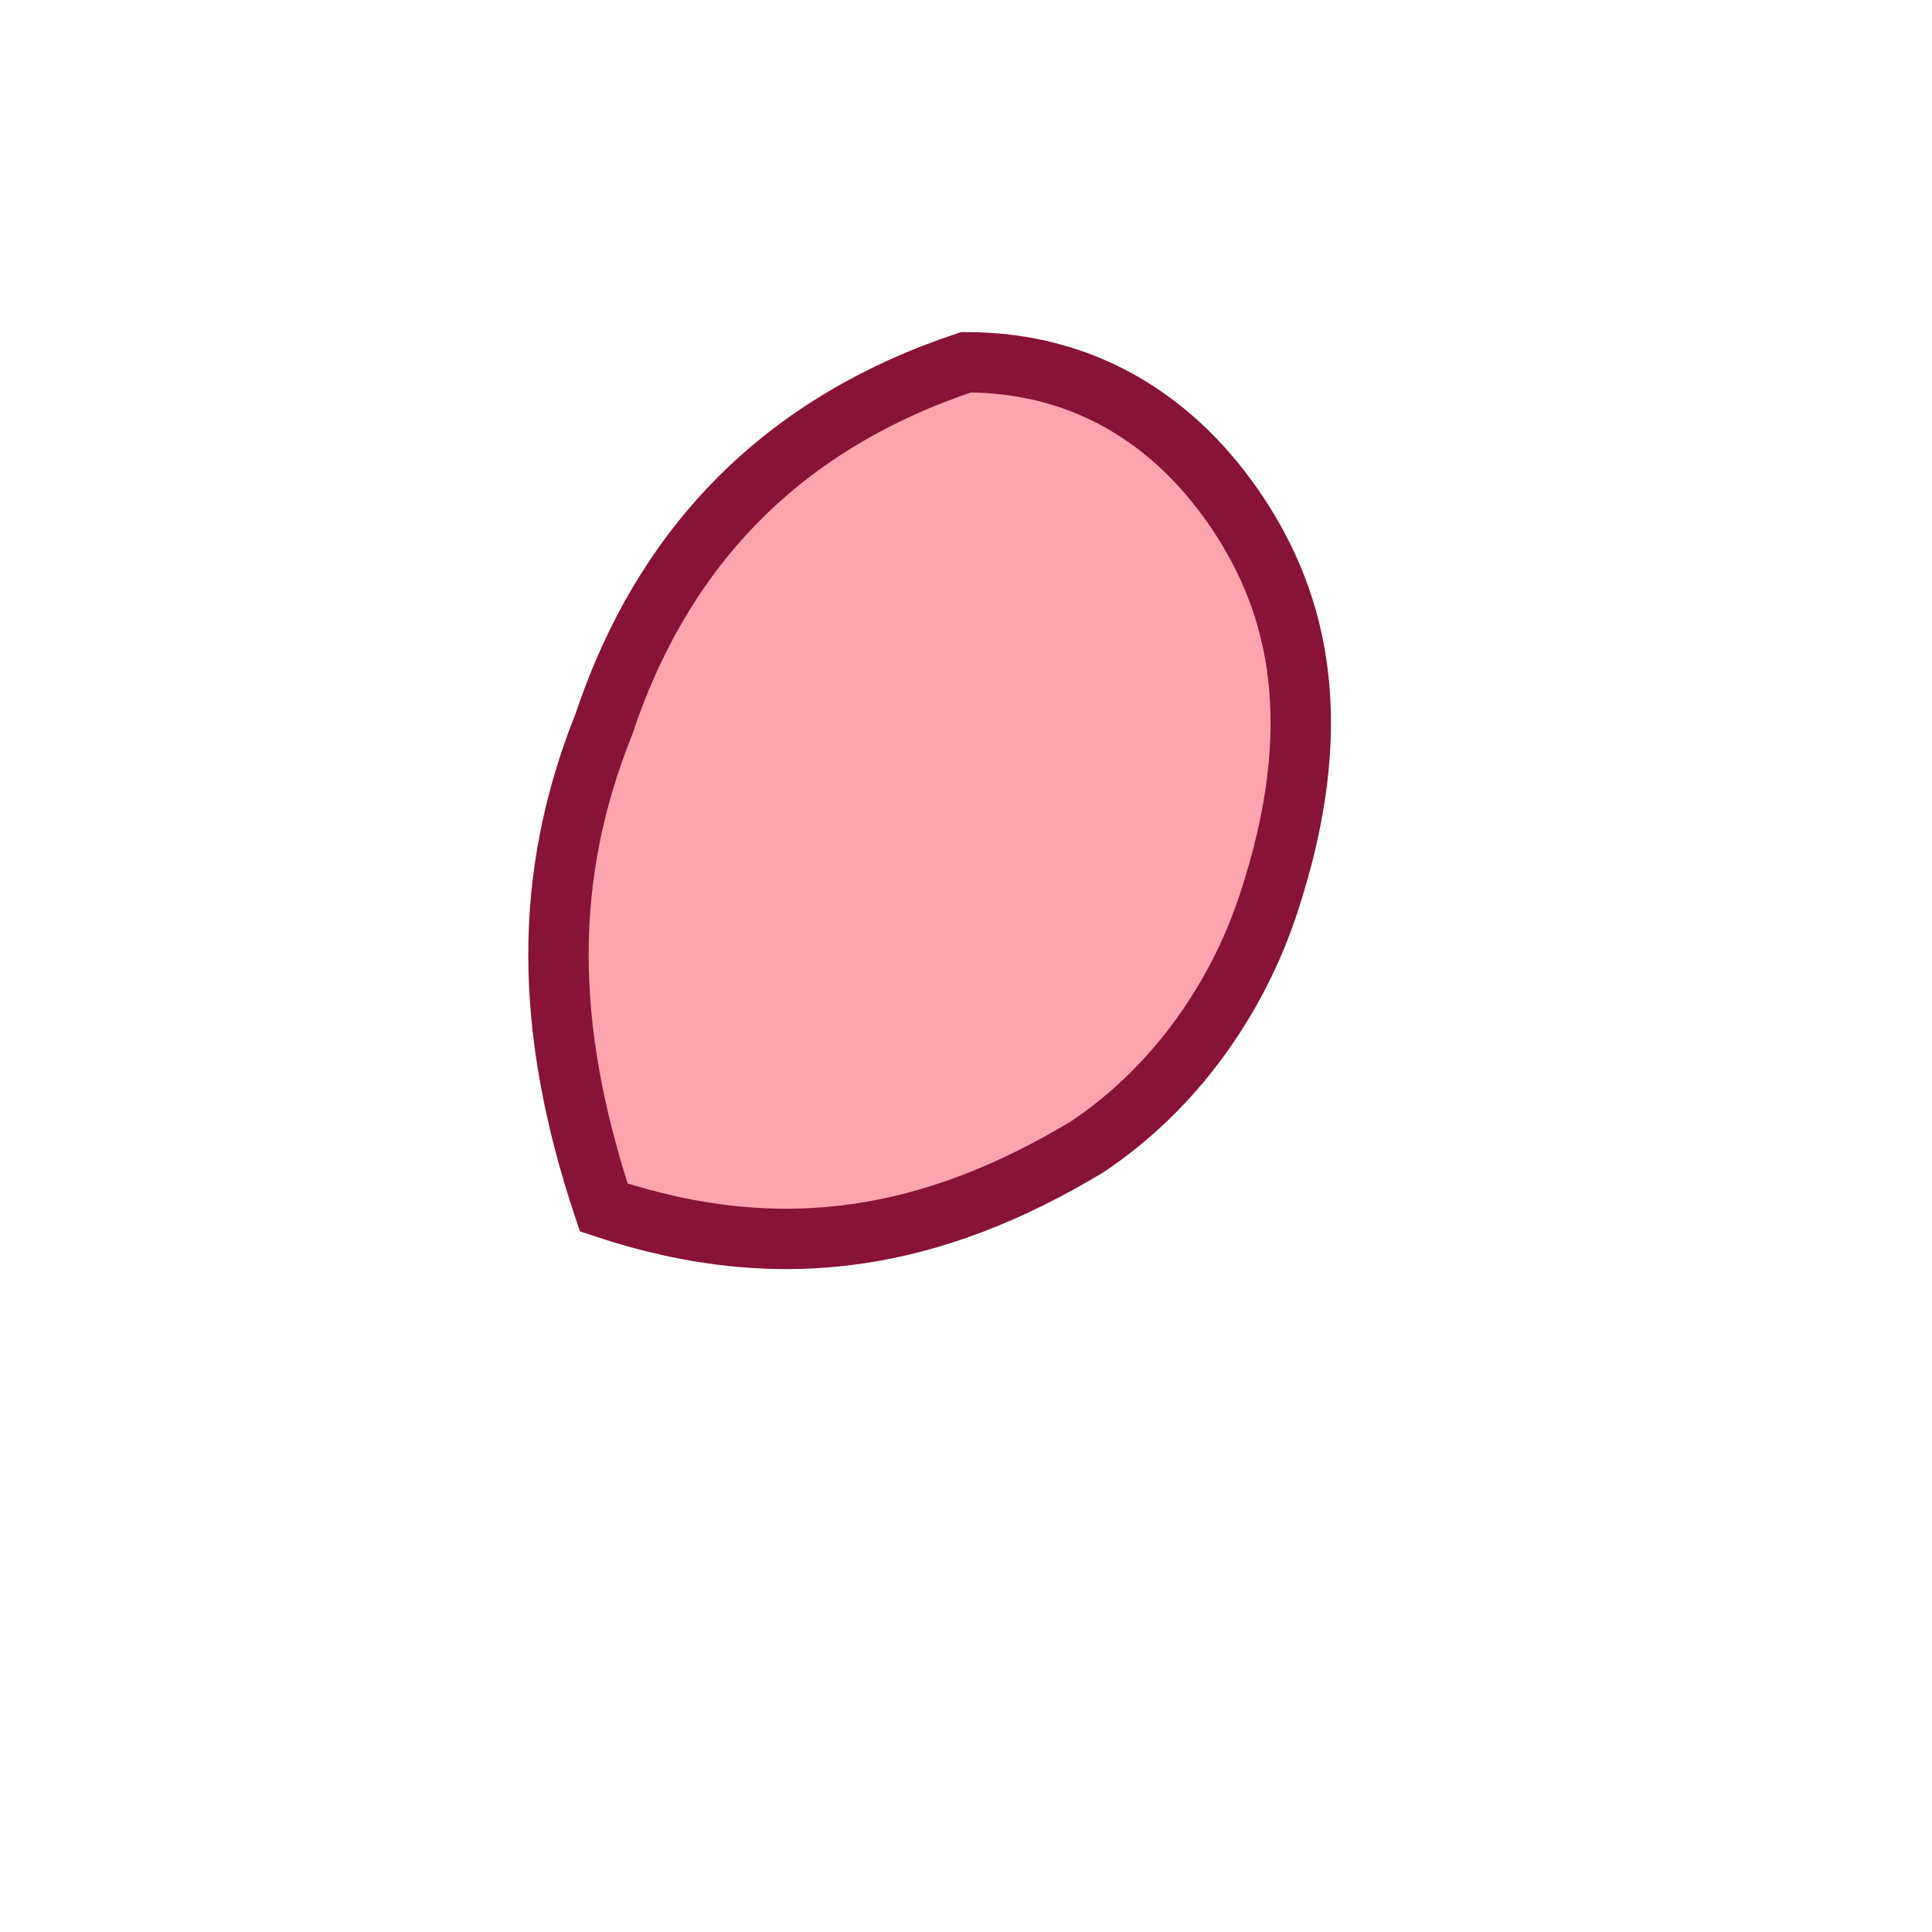
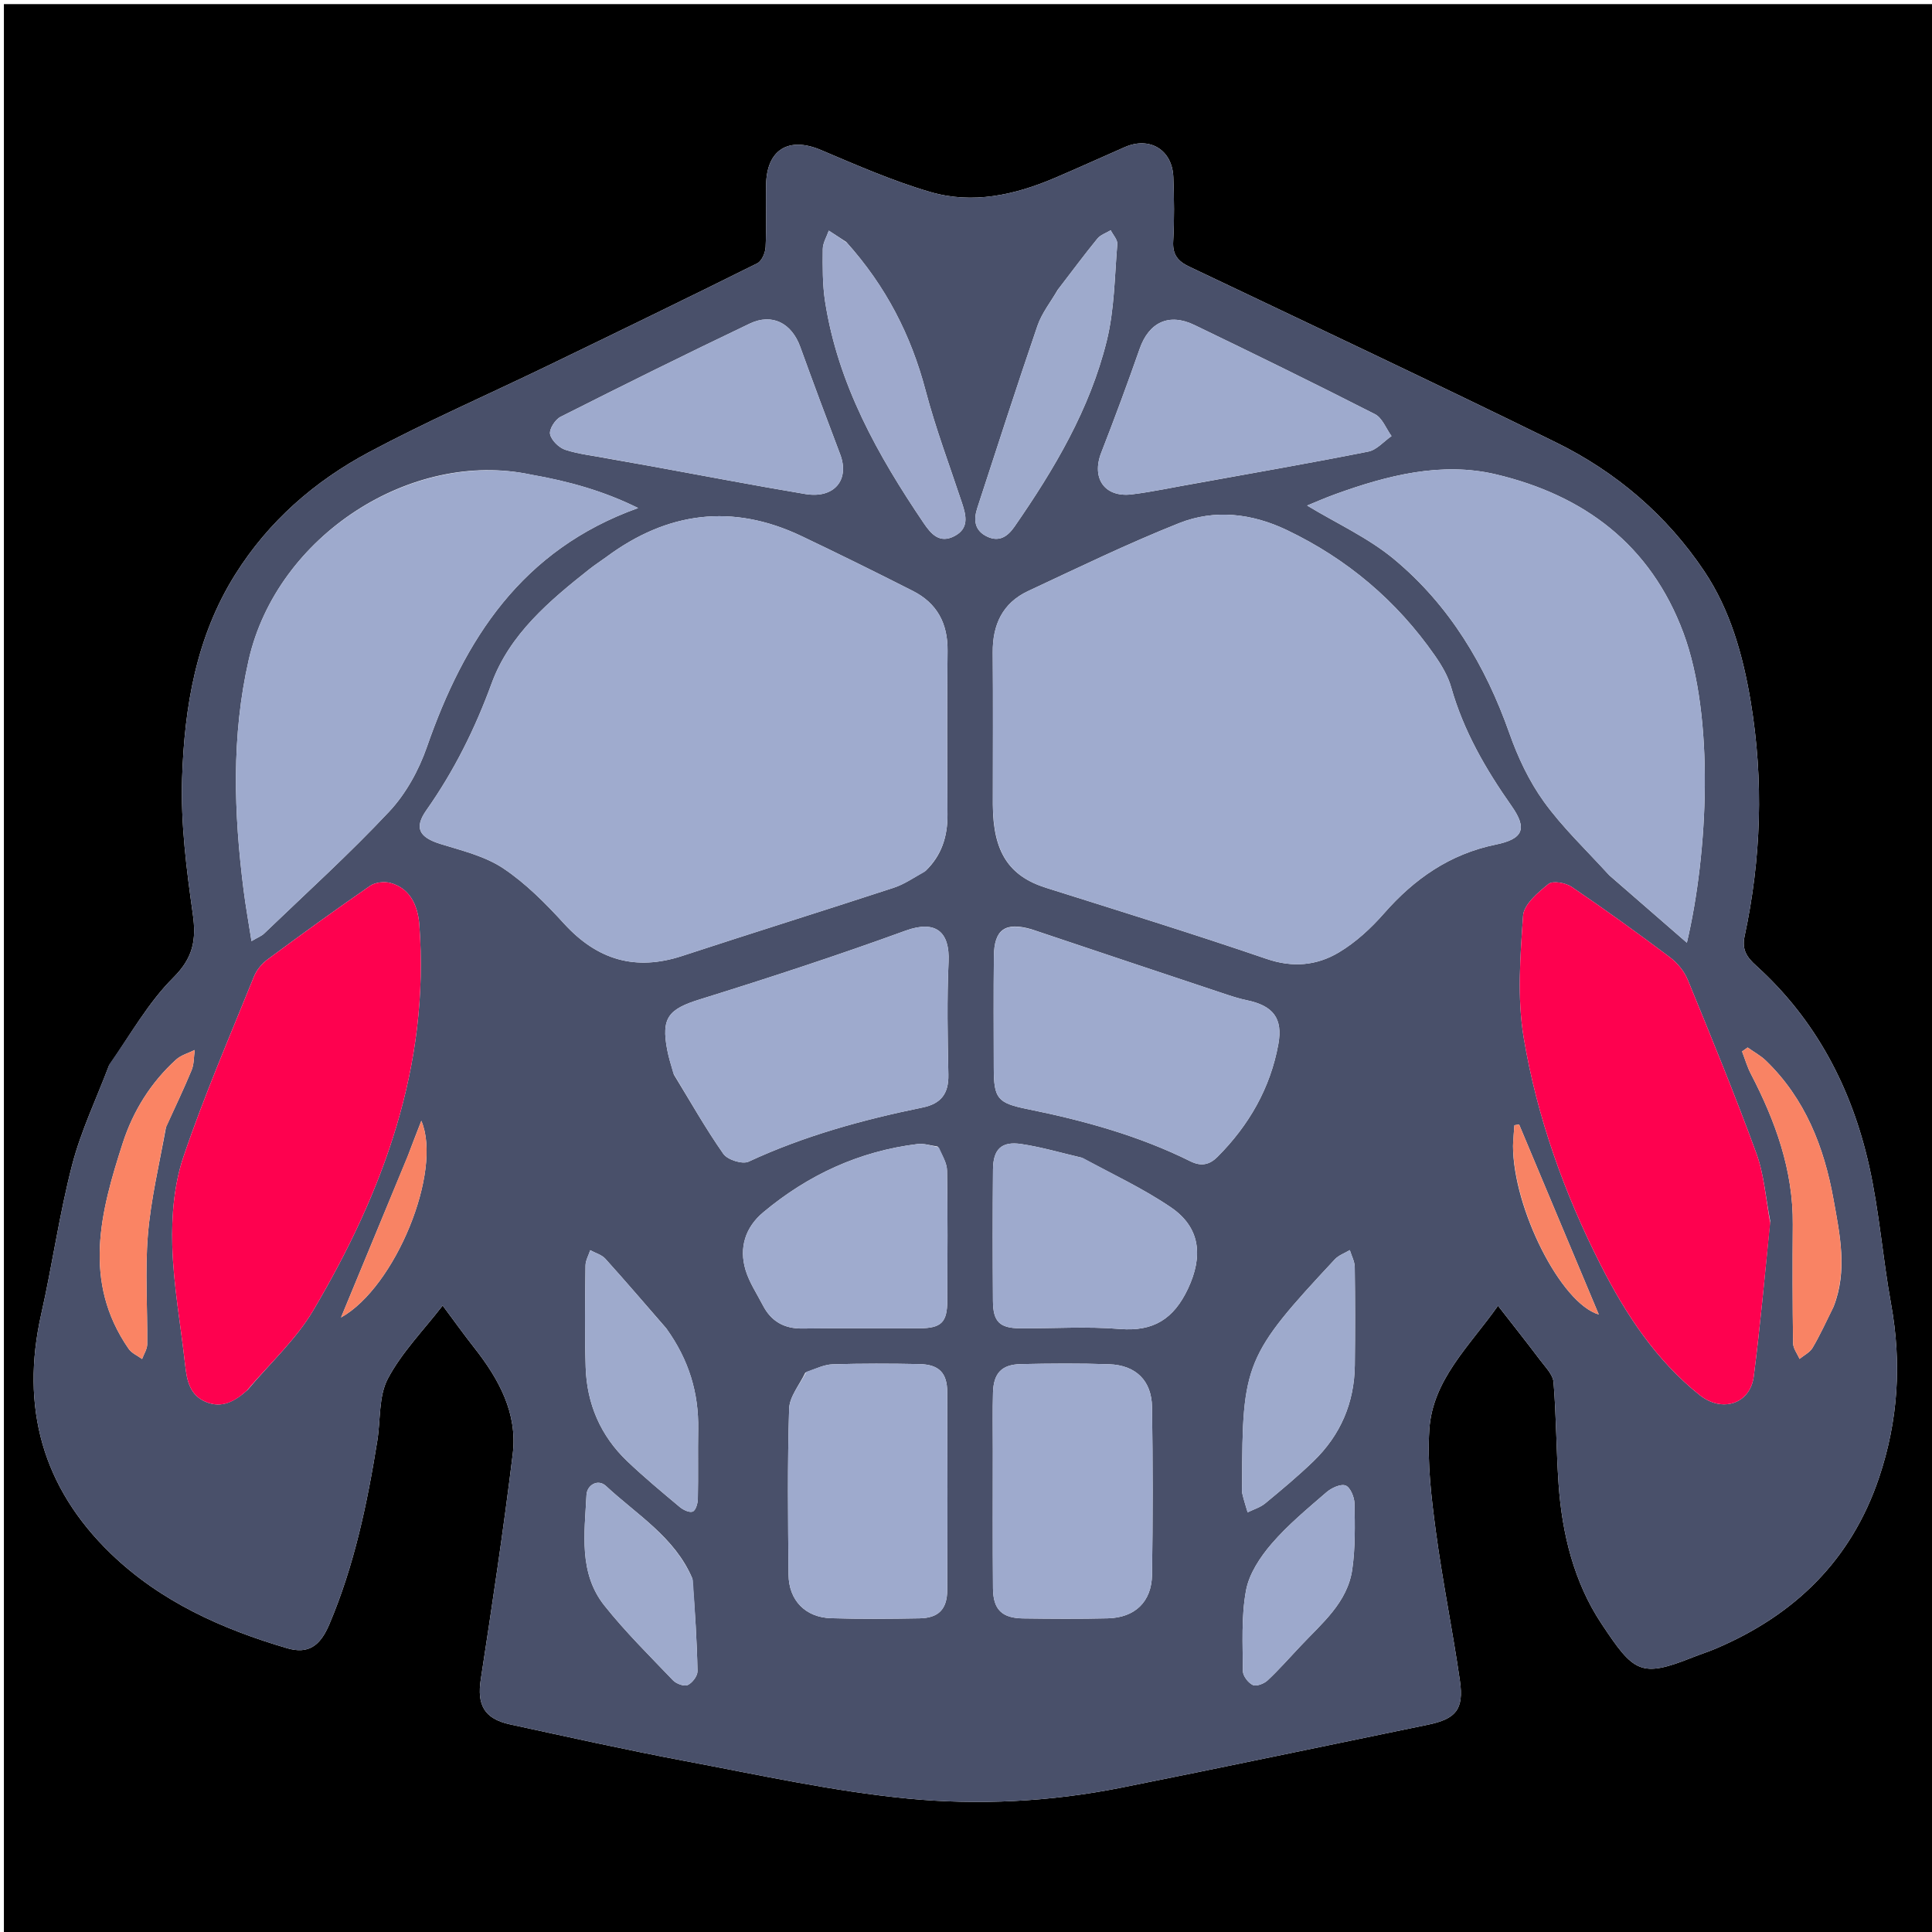
- <svg xmlns="http://www.w3.org/2000/svg" viewBox="0 0 64 64" fill="none">
-   <path fill="#fda4af" d="M20 40c-2-6-2-11 0-16 2-6 6-10 12-12 4 0 7 2 9 5 2 3 3 7 1 13-1 3-3 6-6 8-5 3-10 4-16 2Z" />
-   <path stroke="#881337" stroke-width="2" d="M20 40c-2-6-2-11 0-16 2-6 6-10 12-12 4 0 7 2 9 5 2 3 3 7 1 13-1 3-3 6-6 8-5 3-10 4-16 2Z" />
+ <svg xmlns="http://www.w3.org/2000/svg" version="1.1" id="Layer_1" x="0px" y="0px" width="100%" viewBox="0 0 512 512" enable-background="new 0 0 512 512" xml:space="preserve">
+   <path fill="#000000" opacity="1" stroke="none" d=" M282,513   C188.023,513 94.546,513 1.034,513   C1.034,342.398 1.034,171.796 1.034,1.097   C171.561,1.097 342.121,1.097 512.841,1.097   C512.841,171.667 512.841,342.333 512.841,513   C436.129,513 359.314,513 282,513  M28.883,282.371   C25.568,291.127 21.465,299.679 19.124,308.688   C15.74,321.709 13.887,335.119 10.924,348.26   C5.369,372.903 11.25,394.232 29.382,411.734   C42.504,424.399 58.809,431.724 76.109,436.795   C81.67,438.425 84.822,436.224 87.248,430.519   C93.886,414.908 97.323,398.463 99.991,381.818   C100.878,376.29 100.31,370.036 102.779,365.368   C106.475,358.384 112.267,352.509 117.309,345.979   C120.357,350.064 122.933,353.676 125.675,357.159   C132.193,365.44 137.203,374.502 135.884,385.322   C133.451,405.279 130.457,425.172 127.412,445.048   C126.383,451.764 128.275,455.481 135.163,456.976   C150.618,460.331 166.061,463.775 181.6,466.694   C201.196,470.374 220.772,474.715 240.564,476.637   C259.325,478.458 278.378,477.485 297.033,473.77   C324.159,468.367 351.223,462.649 378.317,457.086   C385.802,455.55 387.992,453.065 386.891,445.408   C384.992,432.207 382.287,419.119 380.525,405.903   C379.333,396.96 378.213,387.817 378.784,378.873   C379.628,365.65 389.407,356.76 396.985,346.039   C400.958,351.146 404.635,355.771 408.186,360.489   C409.557,362.31 411.539,364.271 411.705,366.295   C412.44,375.266 412.419,384.296 413.043,393.279   C413.959,406.472 417.131,419.336 424.41,430.301   C432.992,443.23 434.762,444.721 448.546,439.223   C450.537,438.429 452.592,437.786 454.565,436.951   C475.583,428.057 490.635,413.455 497.996,391.501   C503.035,376.475 503.994,361.232 501.157,345.608   C498.95,333.455 498.028,321.041 495.342,309.009   C490.742,288.406 481.261,270.248 465.358,255.874   C463.06,253.797 461.546,251.788 462.326,248.152   C466.741,227.564 467.426,206.825 463.965,186.007   C461.921,173.718 458.563,161.696 451.63,151.351   C441.707,136.545 428.322,125.079 412.34,117.236   C380.098,101.416 347.607,86.101 315.174,70.673   C312.12,69.22 310.703,67.48 310.908,63.919   C311.233,58.272 311.152,52.587 310.942,46.929   C310.673,39.697 304.679,36.089 298.079,38.99   C291.874,41.716 285.704,44.523 279.471,47.182   C268.88,51.699 257.774,54.15 246.573,50.886   C236.652,47.995 227.084,43.794 217.538,39.749   C209.011,36.136 203.165,39.627 203.022,49.002   C202.938,54.5 203.156,60.007 202.893,65.494   C202.821,66.99 201.877,69.189 200.693,69.778   C182.199,78.975 163.616,87.995 145.02,96.985   C129.268,104.601 113.198,111.613 97.775,119.842   C83.346,127.54 71.161,138.174 62.323,152.265   C51.965,168.781 48.876,187.355 48.261,206.217   C47.87,218.194 49.415,230.325 51.101,242.245   C52.076,249.136 51.188,253.836 45.909,259.101   C39.342,265.65 34.629,274.058 28.883,282.371  z" />
+   <path fill="#49506A" opacity="1" stroke="none" d=" M28.999,282.017   C34.629,274.058 39.342,265.65 45.909,259.101   C51.188,253.836 52.076,249.136 51.101,242.245   C49.415,230.325 47.87,218.194 48.261,206.217   C48.876,187.355 51.965,168.781 62.323,152.265   C71.161,138.174 83.346,127.54 97.775,119.842   C113.198,111.613 129.268,104.601 145.02,96.985   C163.616,87.995 182.199,78.975 200.693,69.778   C201.877,69.189 202.821,66.99 202.893,65.494   C203.156,60.007 202.938,54.5 203.022,49.002   C203.165,39.627 209.011,36.136 217.538,39.749   C227.084,43.794 236.652,47.995 246.573,50.886   C257.774,54.15 268.88,51.699 279.471,47.182   C285.704,44.523 291.874,41.716 298.079,38.99   C304.679,36.089 310.673,39.697 310.942,46.929   C311.152,52.587 311.233,58.272 310.908,63.919   C310.703,67.48 312.12,69.22 315.174,70.673   C347.607,86.101 380.098,101.416 412.34,117.236   C428.322,125.079 441.707,136.545 451.63,151.351   C458.563,161.696 461.921,173.718 463.965,186.007   C467.426,206.825 466.741,227.564 462.326,248.152   C461.546,251.788 463.06,253.797 465.358,255.874   C481.261,270.248 490.742,288.406 495.342,309.009   C498.028,321.041 498.95,333.455 501.157,345.608   C503.994,361.232 503.035,376.475 497.996,391.501   C490.635,413.455 475.583,428.057 454.565,436.951   C452.592,437.786 450.537,438.429 448.546,439.223   C434.762,444.721 432.992,443.23 424.41,430.301   C417.131,419.336 413.959,406.472 413.043,393.279   C412.419,384.296 412.44,375.266 411.705,366.295   C411.539,364.271 409.557,362.31 408.186,360.489   C404.635,355.771 400.958,351.146 396.985,346.039   C389.407,356.76 379.628,365.65 378.784,378.873   C378.213,387.817 379.333,396.96 380.525,405.903   C382.287,419.119 384.992,432.207 386.891,445.408   C387.992,453.065 385.802,455.55 378.317,457.086   C351.223,462.649 324.159,468.367 297.033,473.77   C278.378,477.485 259.325,478.458 240.564,476.637   C220.772,474.715 201.196,470.374 181.6,466.694   C166.061,463.775 150.618,460.331 135.163,456.976   C128.275,455.481 126.383,451.764 127.412,445.048   C130.457,425.172 133.451,405.279 135.884,385.322   C137.203,374.502 132.193,365.44 125.675,357.159   C122.933,353.676 120.357,350.064 117.309,345.979   C112.267,352.509 106.475,358.384 102.779,365.368   C100.31,370.036 100.878,376.29 99.991,381.818   C97.323,398.463 93.886,414.908 87.248,430.519   C84.822,436.224 81.67,438.425 76.109,436.795   C58.809,431.724 42.504,424.399 29.382,411.734   C11.25,394.232 5.369,372.903 10.924,348.26   C13.887,335.119 15.74,321.709 19.124,308.688   C21.465,299.679 25.568,291.127 28.999,282.017  M263.116,213.366   C263.183,225.813 267.394,232.18 277.223,235.282   C296.741,241.444 316.304,247.486 335.664,254.117   C342.625,256.502 348.975,255.881 354.808,252.401   C359.272,249.738 363.314,246.012 366.763,242.075   C374.815,232.881 384.257,226.309 396.374,223.827   C403.691,222.329 404.811,219.607 400.575,213.584   C393.733,203.857 387.85,193.698 384.575,182.128   C383.733,179.153 382.042,176.3 380.252,173.731   C370.141,159.212 357.049,148.139 341.079,140.495   C331.778,136.043 321.923,134.88 312.438,138.654   C298.873,144.05 285.7,150.45 272.461,156.637   C265.695,159.799 263.024,165.56 263.087,172.915   C263.2,186.076 263.117,199.238 263.116,213.366  M245.285,230.798   C249.515,226.736 251.128,221.715 251.093,215.926   C251.005,201.441 250.95,186.954 251.113,172.47   C251.194,165.219 248.335,159.859 241.927,156.61   C232.142,151.647 222.306,146.78 212.399,142.066   C194.092,133.355 176.879,135.614 160.734,147.573   C159.263,148.662 157.709,149.645 156.274,150.778   C145.611,159.196 135.044,168.091 130.28,181.124   C125.885,193.149 120.331,204.299 113.002,214.705   C109.689,219.409 111.075,221.905 116.743,223.663   C122.421,225.425 128.511,226.883 133.339,230.099   C139.324,234.086 144.576,239.397 149.467,244.755   C158.32,254.454 168.455,257.378 180.771,253.34   C199.417,247.225 218.153,241.385 236.802,235.278   C239.586,234.366 242.102,232.637 245.285,230.798  M426.511,231.989   C433.212,237.815 439.914,243.641 447.038,249.835   C452.65,226.057 454.41,190.012 446.124,167.736   C437.418,144.332 419.773,131.251 396.483,125.718   C382.037,122.286 367.682,125.968 353.874,130.964   C351.035,131.991 348.268,133.22 346.404,133.976   C354.202,138.701 362.623,142.516 369.474,148.219   C384.125,160.415 393.662,176.326 400.006,194.319   C402.244,200.668 405.227,207.017 409.142,212.447   C414.078,219.293 420.316,225.198 426.511,231.989  M140.613,125.762   C109.034,119.049 73.432,141.936 65.923,174.81   C61.281,195.137 61.975,215.435 64.553,235.841   C65.103,240.2 65.888,244.529 66.649,249.41   C68.325,248.42 69.299,248.065 69.983,247.408   C81.122,236.705 92.605,226.32 103.155,215.061   C107.566,210.353 110.989,204.123 113.125,197.98   C123.071,169.377 138.269,145.684 169.11,134.633   C160.051,130.156 150.921,127.569 140.613,125.762  M469.116,323.569   C467.939,317.564 467.513,311.284 465.438,305.607   C459.786,290.141 453.522,274.894 447.27,259.654   C446.331,257.365 444.486,255.141 442.492,253.644   C433.974,247.247 425.326,241.012 416.513,235.031   C414.924,233.953 411.523,233.338 410.369,234.265   C407.574,236.512 403.841,239.67 403.631,242.68   C402.882,253.433 402.035,264.515 403.803,275.039   C407.342,296.109 414.538,316.234 424.257,335.336   C430.872,348.338 438.816,360.42 450.376,369.67   C456.393,374.485 463.827,372.054 464.767,364.73   C466.483,351.362 467.695,337.93 469.116,323.569  M65.678,368.283   C71.534,361.293 78.486,354.949 83.056,347.2   C101.595,315.767 113.933,282.422 111.121,245.011   C110.701,239.42 108.269,235.278 103.468,233.99   C101.824,233.548 99.428,233.825 98.061,234.768   C88.892,241.098 79.865,247.637 70.906,254.263   C69.401,255.376 68.005,257.058 67.309,258.781   C60.894,274.657 54.077,290.408 48.601,306.609   C46.122,313.944 45.447,322.237 45.658,330.049   C45.946,340.649 47.907,351.2 49.073,361.781   C49.527,365.907 50.32,369.822 54.686,371.571   C58.78,373.211 62.127,371.506 65.678,368.283  M273.293,246.25   C266.379,244.279 263.468,246.303 263.39,253.422   C263.283,263.249 263.342,273.079 263.36,282.908   C263.375,291.108 264.263,292.302 272.337,293.935   C287.238,296.949 301.816,300.968 315.484,307.76   C318.405,309.212 320.606,308.624 322.661,306.563   C330.988,298.213 336.666,288.343 338.776,276.704   C340.024,269.821 337.343,266.517 330.46,265.081   C328.676,264.709 326.917,264.173 325.185,263.597   C308.125,257.923 291.074,252.224 273.293,246.25  M178.588,284.774   C182.899,291.821 186.968,299.036 191.699,305.787   C192.797,307.354 196.744,308.613 198.376,307.854   C213.126,300.999 228.637,296.746 244.472,293.504   C249.384,292.499 251.43,289.83 251.327,284.798   C251.123,274.818 250.932,264.816 251.381,254.851   C251.733,247.048 248.085,243.685 239.945,246.65   C221.987,253.193 203.799,259.142 185.544,264.819   C177.193,267.416 175.173,269.645 176.825,278.253   C177.2,280.206 177.794,282.117 178.588,284.774  M263.111,384.501   C263.115,396.651 263.049,408.801 263.153,420.949   C263.202,426.544 265.53,428.82 271.114,428.895   C278.602,428.996 286.095,429.049 293.58,428.871   C300.756,428.699 305.195,424.502 305.301,417.315   C305.519,402.507 305.517,387.691 305.298,372.882   C305.194,365.874 301.003,361.785 293.939,361.541   C286.126,361.271 278.295,361.333 270.477,361.506   C265.449,361.618 263.305,363.929 263.156,369.024   C263.016,373.846 263.117,378.676 263.111,384.501  M213.415,363.766   C211.918,366.954 209.23,370.104 209.128,373.335   C208.664,387.981 208.833,402.651 208.974,417.31   C209.04,424.109 213.443,428.628 220.225,428.839   C228.048,429.083 235.886,429.01 243.713,428.872   C248.717,428.784 251.002,426.456 251.026,421.389   C251.109,403.896 251.106,386.403 251.029,368.911   C251.007,363.823 248.83,361.607 243.678,361.5   C236.018,361.339 228.348,361.33 220.692,361.553   C218.455,361.618 216.247,362.691 213.415,363.766  M286.648,306.787   C281.316,305.552 276.035,303.986 270.64,303.178   C265.42,302.396 263.204,304.548 263.156,309.878   C263.05,321.52 263.066,333.165 263.145,344.807   C263.182,350.269 264.925,351.972 270.328,352.012   C279.143,352.077 288.006,351.469 296.762,352.191   C305.718,352.929 311.067,349.489 314.819,341.535   C318.882,332.92 318.131,325.287 310.304,319.96   C303.079,315.041 295.063,311.284 286.648,306.787  M248.47,303.831   C246.696,303.595 244.873,302.971 243.154,303.182   C227.716,305.079 214.138,311.36 202.27,321.278   C197.542,325.229 195.794,330.622 197.579,336.563   C198.565,339.846 200.571,342.829 202.169,345.92   C204.366,350.169 207.802,352.133 212.671,352.068   C222.974,351.929 233.281,352.063 243.585,352.013   C249.464,351.985 251.016,350.473 251.046,344.658   C251.106,333.19 251.154,321.72 250.978,310.254   C250.947,308.266 249.794,306.296 248.47,303.831  M317.502,127.997   C332.549,125.268 347.622,122.663 362.618,119.674   C364.851,119.229 366.725,116.979 368.765,115.563   C367.326,113.584 366.323,110.752 364.38,109.761   C348.535,101.676 332.552,93.857 316.529,86.126   C309.755,82.857 304.469,85.448 302.029,92.422   C298.796,101.661 295.396,110.847 291.84,119.967   C289.199,126.74 292.723,131.897 299.949,131.014   C305.551,130.329 311.084,129.091 317.502,127.997  M161.879,121.653   C165.48,122.29 169.084,122.915 172.682,123.568   C186.257,126.033 199.807,128.65 213.414,130.923   C221.076,132.202 225.23,127.174 222.649,120.386   C219.052,110.926 215.52,101.439 212.074,91.923   C209.805,85.657 204.654,82.914 198.671,85.769   C181.868,93.788 165.185,102.064 148.565,110.457   C147.133,111.18 145.504,113.729 145.778,115.054   C146.118,116.692 148.12,118.646 149.818,119.204   C153.418,120.386 157.286,120.752 161.879,121.653  M176.539,351.993   C171.187,345.844 165.893,339.643 160.43,333.594   C159.451,332.511 157.772,332.061 156.415,331.319   C155.979,332.675 155.181,334.027 155.166,335.388   C155.068,344.371 154.928,353.363 155.21,362.34   C155.515,372.047 159.163,380.514 166.235,387.249   C170.688,391.49 175.433,395.431 180.153,399.38   C181.067,400.144 182.718,400.931 183.583,400.586   C184.369,400.273 184.911,398.444 184.936,397.269   C185.069,391.116 184.919,384.956 185.027,378.802   C185.196,369.162 182.595,360.412 176.539,351.993  M329.183,393.304   C329.184,394.137 329.038,395.004 329.218,395.797   C329.6,397.48 330.152,399.124 330.634,400.785   C332.194,400.012 333.967,399.497 335.275,398.418   C339.642,394.815 344.003,391.175 348.074,387.247   C355.236,380.334 358.926,371.772 359.039,361.789   C359.137,353.125 359.138,344.458 359.02,335.795   C358.999,334.288 358.17,332.792 357.714,331.291   C356.377,332.096 354.766,332.646 353.743,333.743   C330.029,359.182 329.181,361.248 329.183,393.304  M224.262,64.125   C222.721,63.122 221.18,62.119 219.639,61.115   C219.079,62.748 218.061,64.378 218.047,66.015   C218.008,70.655 217.952,75.364 218.661,79.928   C222.066,101.834 232.604,120.625 244.805,138.652   C246.805,141.607 249.051,144.113 252.963,142.059   C256.83,140.029 256.073,136.716 254.963,133.366   C251.672,123.426 247.958,113.593 245.293,103.485   C241.44,88.866 234.828,75.905 224.262,64.125  M280.293,76.831   C278.476,79.989 276.098,82.954 274.937,86.337   C269.439,102.366 264.264,118.507 258.995,134.615   C257.958,137.784 258.239,140.62 261.631,142.217   C264.825,143.721 267.064,142.142 268.827,139.599   C279.396,124.357 288.842,108.439 293.306,90.296   C295.34,82.029 295.379,73.258 296.095,64.697   C296.193,63.528 294.963,62.247 294.348,61.018   C293.152,61.747 291.649,62.225 290.814,63.248   C287.346,67.497 284.08,71.91 280.293,76.831  M344.683,436.192   C350.354,430.151 357.122,424.681 358.367,415.867   C359.175,410.148 359.065,404.269 358.958,398.469   C358.927,396.774 357.859,394.168 356.605,393.681   C355.307,393.177 352.847,394.324 351.521,395.472   C346.493,399.821 341.305,404.108 336.99,409.118   C333.953,412.644 331.02,417.08 330.205,421.507   C328.928,428.446 329.341,435.721 329.381,442.852   C329.388,444.145 330.785,445.964 332.012,446.544   C332.941,446.984 334.962,446.209 335.902,445.335   C338.82,442.623 341.455,439.606 344.683,436.192  M183.478,418.319   C178.846,407.37 168.785,401.425 160.594,393.805   C158.458,391.819 155.557,393.544 155.426,396.193   C154.927,406.259 153.286,416.824 160.174,425.486   C165.742,432.488 172.161,438.823 178.358,445.306   C179.227,446.215 181.313,446.986 182.249,446.553   C183.464,445.99 184.869,444.143 184.845,442.874   C184.697,434.936 184.173,427.004 183.478,418.319  M485.92,346.274   C489.666,336.759 487.585,327.192 485.876,317.732   C483.379,303.907 478.375,291.162 468.024,281.126   C466.597,279.742 464.777,278.764 463.139,277.598   C462.647,277.948 462.155,278.298 461.663,278.647   C462.429,280.628 463.018,282.701 463.99,284.574   C470.505,297.117 475.23,310.122 475.106,324.522   C475.016,335.004 475.033,345.488 475.185,355.968   C475.205,357.362 476.301,358.741 476.899,360.127   C478.073,359.16 479.619,358.414 480.348,357.184   C482.293,353.901 483.887,350.409 485.92,346.274  M44.011,298.631   C46.286,293.639 48.673,288.692 50.771,283.626   C51.444,282 51.351,280.057 51.609,278.26   C49.943,279.092 47.986,279.606 46.66,280.812   C39.986,286.877 35.287,294.406 32.542,302.885   C26.616,321.186 21.77,339.627 34.087,357.444   C34.893,358.611 36.45,359.259 37.657,360.148   C38.13,358.848 39,357.551 39.013,356.246   C39.109,346.588 38.407,336.877 39.191,327.283   C39.956,317.918 42.183,308.672 44.011,298.631  M108.028,306.474   C102.278,320.372 96.528,334.27 90.371,349.151   C104.767,341.146 117.35,310.374 111.657,297.026   C110.322,300.456 109.294,303.094 108.028,306.474  M400.963,303.719   C400.993,320.152 413.595,345.407 423.693,348.351   C416.563,331.347 409.571,314.671 402.579,297.995   C402.164,298.062 401.749,298.128 401.334,298.195   C401.21,299.733 401.087,301.272 400.963,303.719  z" />
+   <path fill="#9FABCE" opacity="1" stroke="none" d=" M263.116,212.883   C263.117,199.238 263.2,186.076 263.087,172.915   C263.024,165.56 265.695,159.799 272.461,156.637   C285.7,150.45 298.873,144.05 312.438,138.654   C321.923,134.88 331.778,136.043 341.079,140.495   C357.049,148.139 370.141,159.212 380.252,173.731   C382.042,176.3 383.733,179.153 384.575,182.128   C387.85,193.698 393.733,203.857 400.575,213.584   C404.811,219.607 403.691,222.329 396.374,223.827   C384.257,226.309 374.815,232.881 366.763,242.075   C363.314,246.012 359.272,249.738 354.808,252.401   C348.975,255.881 342.625,256.502 335.664,254.117   C316.304,247.486 296.741,241.444 277.223,235.282   C267.394,232.18 263.183,225.813 263.116,212.883  z" />
+   <path fill="#9FABCE" opacity="1" stroke="none" d=" M245.013,231.042   C242.102,232.637 239.586,234.366 236.802,235.278   C218.153,241.385 199.417,247.225 180.771,253.34   C168.455,257.378 158.32,254.454 149.467,244.755   C144.576,239.397 139.324,234.086 133.339,230.099   C128.511,226.883 122.421,225.425 116.743,223.663   C111.075,221.905 109.689,219.409 113.002,214.705   C120.331,204.299 125.885,193.149 130.28,181.124   C135.044,168.091 145.611,159.196 156.274,150.778   C157.709,149.645 159.263,148.662 160.734,147.573   C176.879,135.614 194.092,133.355 212.399,142.066   C222.306,146.78 232.142,151.647 241.927,156.61   C248.335,159.859 251.194,165.219 251.113,172.47   C250.95,186.954 251.005,201.441 251.093,215.926   C251.128,221.715 249.515,226.736 245.013,231.042  z" />
+   <path fill="#9EAACD" opacity="1" stroke="none" d=" M426.252,231.749   C420.316,225.198 414.078,219.293 409.142,212.447   C405.227,207.017 402.244,200.668 400.006,194.319   C393.662,176.326 384.125,160.415 369.474,148.219   C362.623,142.516 354.202,138.701 346.404,133.976   C348.268,133.22 351.035,131.991 353.874,130.964   C367.682,125.968 382.037,122.286 396.483,125.718   C419.773,131.251 437.418,144.332 446.124,167.736   C454.41,190.012 452.65,226.057 447.038,249.835   C439.914,243.641 433.212,237.815 426.252,231.749  z" />
+   <path fill="#9EAACD" opacity="1" stroke="none" d=" M141.048,125.83   C150.921,127.569 160.051,130.156 169.11,134.633   C138.269,145.684 123.071,169.377 113.125,197.98   C110.989,204.123 107.566,210.353 103.155,215.061   C92.605,226.32 81.122,236.705 69.983,247.408   C69.299,248.065 68.325,248.42 66.649,249.41   C65.888,244.529 65.103,240.2 64.553,235.841   C61.975,215.435 61.281,195.137 65.923,174.81   C73.432,141.936 109.034,119.049 141.048,125.83  z" />
+   <path fill="#FE014F" opacity="1" stroke="none" d=" M469.117,324.047   C467.695,337.93 466.483,351.362 464.767,364.73   C463.827,372.054 456.393,374.485 450.376,369.67   C438.816,360.42 430.872,348.338 424.257,335.336   C414.538,316.234 407.342,296.109 403.803,275.039   C402.035,264.515 402.882,253.433 403.631,242.68   C403.841,239.67 407.574,236.512 410.369,234.265   C411.523,233.338 414.924,233.953 416.513,235.031   C425.326,241.012 433.974,247.247 442.492,253.644   C444.486,255.141 446.331,257.365 447.27,259.654   C453.522,274.894 459.786,290.141 465.438,305.607   C467.513,311.284 467.939,317.564 469.117,324.047  z" />
+   <path fill="#FE014F" opacity="1" stroke="none" d=" M65.398,368.521   C62.127,371.506 58.78,373.211 54.686,371.571   C50.32,369.822 49.527,365.907 49.073,361.781   C47.907,351.2 45.946,340.649 45.658,330.049   C45.447,322.237 46.122,313.944 48.601,306.609   C54.077,290.408 60.894,274.657 67.309,258.781   C68.005,257.058 69.401,255.376 70.906,254.263   C79.865,247.637 88.892,241.098 98.061,234.768   C99.428,233.825 101.824,233.548 103.468,233.99   C108.269,235.278 110.701,239.42 111.121,245.011   C113.933,282.422 101.595,315.767 83.056,347.2   C78.486,354.949 71.534,361.293 65.398,368.521  z" />
+   <path fill="#9EAACD" opacity="1" stroke="none" d=" M273.656,246.392   C291.074,252.224 308.125,257.923 325.185,263.597   C326.917,264.173 328.676,264.709 330.46,265.081   C337.343,266.517 340.024,269.821 338.776,276.704   C336.666,288.343 330.988,298.213 322.661,306.563   C320.606,308.624 318.405,309.212 315.484,307.76   C301.816,300.968 287.238,296.949 272.337,293.935   C264.263,292.302 263.375,291.108 263.36,282.908   C263.342,273.079 263.283,263.249 263.39,253.422   C263.468,246.303 266.379,244.279 273.656,246.392  z" />
+   <path fill="#9EAACD" opacity="1" stroke="none" d=" M178.437,284.411   C177.794,282.117 177.2,280.206 176.825,278.253   C175.173,269.645 177.193,267.416 185.544,264.819   C203.799,259.142 221.987,253.193 239.945,246.65   C248.085,243.685 251.733,247.048 251.381,254.851   C250.932,264.816 251.123,274.818 251.327,284.798   C251.43,289.83 249.384,292.499 244.472,293.504   C228.637,296.746 213.126,300.999 198.376,307.854   C196.744,308.613 192.797,307.354 191.699,305.787   C186.968,299.036 182.899,291.821 178.437,284.411  z" />
+   <path fill="#9EAACD" opacity="1" stroke="none" d=" M263.111,384.002   C263.117,378.676 263.016,373.846 263.156,369.024   C263.305,363.929 265.449,361.618 270.477,361.506   C278.295,361.333 286.126,361.271 293.939,361.541   C301.003,361.785 305.194,365.874 305.298,372.882   C305.517,387.691 305.519,402.507 305.301,417.315   C305.195,424.502 300.756,428.699 293.58,428.871   C286.095,429.049 278.602,428.996 271.114,428.895   C265.53,428.82 263.202,426.544 263.153,420.949   C263.049,408.801 263.115,396.651 263.111,384.002  z" />
+   <path fill="#9EAACD" opacity="1" stroke="none" d=" M213.721,363.534   C216.247,362.691 218.455,361.618 220.692,361.553   C228.348,361.33 236.018,361.339 243.678,361.5   C248.83,361.607 251.007,363.823 251.029,368.911   C251.106,386.403 251.109,403.896 251.026,421.389   C251.002,426.456 248.717,428.784 243.713,428.872   C235.886,429.01 228.048,429.083 220.225,428.839   C213.443,428.628 209.04,424.109 208.974,417.31   C208.833,402.651 208.664,387.981 209.128,373.335   C209.23,370.104 211.918,366.954 213.721,363.534  z" />
+   <path fill="#9EAACD" opacity="1" stroke="none" d=" M287.022,306.901   C295.063,311.284 303.079,315.041 310.304,319.96   C318.131,325.287 318.882,332.92 314.819,341.535   C311.067,349.489 305.718,352.929 296.762,352.191   C288.006,351.469 279.143,352.077 270.328,352.012   C264.925,351.972 263.182,350.269 263.145,344.807   C263.066,333.165 263.05,321.52 263.156,309.878   C263.204,304.548 265.42,302.396 270.64,303.178   C276.035,303.986 281.316,305.552 287.022,306.901  z" />
+   <path fill="#9FABCE" opacity="1" stroke="none" d=" M248.815,304.074   C249.794,306.296 250.947,308.266 250.978,310.254   C251.154,321.72 251.106,333.19 251.046,344.658   C251.016,350.473 249.464,351.985 243.585,352.013   C233.281,352.063 222.974,351.929 212.671,352.068   C207.802,352.133 204.366,350.169 202.169,345.92   C200.571,342.829 198.565,339.846 197.579,336.563   C195.794,330.622 197.542,325.229 202.27,321.278   C214.138,311.36 227.716,305.079 243.154,303.182   C244.873,302.971 246.696,303.595 248.815,304.074  z" />
+   <path fill="#9EAACD" opacity="1" stroke="none" d=" M317.075,128.048   C311.084,129.091 305.551,130.329 299.949,131.014   C292.723,131.897 289.199,126.74 291.84,119.967   C295.396,110.847 298.796,101.661 302.029,92.422   C304.469,85.448 309.755,82.857 316.529,86.126   C332.552,93.857 348.535,101.676 364.38,109.761   C366.323,110.752 367.326,113.584 368.765,115.563   C366.725,116.979 364.851,119.229 362.618,119.674   C347.622,122.663 332.549,125.268 317.075,128.048  z" />
+   <path fill="#9EAACD" opacity="1" stroke="none" d=" M161.461,121.552   C157.286,120.752 153.418,120.386 149.818,119.204   C148.12,118.646 146.118,116.692 145.778,115.054   C145.504,113.729 147.133,111.18 148.565,110.457   C165.185,102.064 181.868,93.788 198.671,85.769   C204.654,82.914 209.805,85.657 212.074,91.923   C215.52,101.439 219.052,110.926 222.649,120.386   C225.23,127.174 221.076,132.202 213.414,130.923   C199.807,128.65 186.257,126.033 172.682,123.568   C169.084,122.915 165.48,122.29 161.461,121.552  z" />
+   <path fill="#9EAACC" opacity="1" stroke="none" d=" M176.752,352.284   C182.595,360.412 185.196,369.162 185.027,378.802   C184.919,384.956 185.069,391.116 184.936,397.269   C184.911,398.444 184.369,400.273 183.583,400.586   C182.718,400.931 181.067,400.144 180.153,399.38   C175.433,395.431 170.688,391.49 166.235,387.249   C159.163,380.514 155.515,372.047 155.21,362.34   C154.928,353.363 155.068,344.371 155.166,335.388   C155.181,334.027 155.979,332.675 156.415,331.319   C157.772,332.061 159.451,332.511 160.43,333.594   C165.893,339.643 171.187,345.844 176.752,352.284  z" />
+   <path fill="#9EAACC" opacity="1" stroke="none" d=" M329.183,392.827   C329.181,361.248 330.029,359.182 353.743,333.743   C354.766,332.646 356.377,332.096 357.714,331.291   C358.17,332.792 358.999,334.288 359.02,335.795   C359.138,344.458 359.137,353.125 359.039,361.789   C358.926,371.772 355.236,380.334 348.074,387.247   C344.003,391.175 339.642,394.815 335.275,398.418   C333.967,399.497 332.194,400.012 330.634,400.785   C330.152,399.124 329.6,397.48 329.218,395.797   C329.038,395.004 329.184,394.137 329.183,392.827  z" />
+   <path fill="#9EA9CC" opacity="1" stroke="none" d=" M224.49,64.414   C234.828,75.905 241.44,88.866 245.293,103.485   C247.958,113.593 251.672,123.426 254.963,133.366   C256.073,136.716 256.83,140.029 252.963,142.059   C249.051,144.113 246.805,141.607 244.805,138.652   C232.604,120.625 222.066,101.834 218.661,79.928   C217.952,75.364 218.008,70.655 218.047,66.015   C218.061,64.378 219.079,62.748 219.639,61.115   C221.18,62.119 222.721,63.122 224.49,64.414  z" />
+   <path fill="#9EAACC" opacity="1" stroke="none" d=" M280.517,76.547   C284.08,71.91 287.346,67.497 290.814,63.248   C291.649,62.225 293.152,61.747 294.348,61.018   C294.963,62.247 296.193,63.528 296.095,64.697   C295.379,73.258 295.34,82.029 293.306,90.296   C288.842,108.439 279.396,124.357 268.827,139.599   C267.064,142.142 264.825,143.721 261.631,142.217   C258.239,140.62 257.958,137.784 258.995,134.615   C264.264,118.507 269.439,102.366 274.937,86.337   C276.098,82.954 278.476,79.989 280.517,76.547  z" />
+   <path fill="#9DA9CC" opacity="1" stroke="none" d=" M344.441,436.45   C341.455,439.606 338.82,442.623 335.902,445.335   C334.962,446.209 332.941,446.984 332.012,446.544   C330.785,445.964 329.388,444.145 329.381,442.852   C329.341,435.721 328.928,428.446 330.205,421.507   C331.02,417.08 333.953,412.644 336.99,409.118   C341.305,404.108 346.493,399.821 351.521,395.472   C352.847,394.324 355.307,393.177 356.605,393.681   C357.859,394.168 358.927,396.774 358.958,398.469   C359.065,404.269 359.175,410.148 358.367,415.867   C357.122,424.681 350.354,430.151 344.441,436.45  z" />
+   <path fill="#9EAACC" opacity="1" stroke="none" d=" M183.626,418.695   C184.173,427.004 184.697,434.936 184.845,442.874   C184.869,444.143 183.464,445.99 182.249,446.553   C181.313,446.986 179.227,446.215 178.358,445.306   C172.161,438.823 165.742,432.488 160.174,425.486   C153.286,416.824 154.927,406.259 155.426,396.193   C155.557,393.544 158.458,391.819 160.594,393.805   C168.785,401.425 178.846,407.37 183.626,418.695  z" />
+   <path fill="#F98364" opacity="1" stroke="none" d=" M485.77,346.637   C483.887,350.409 482.293,353.901 480.348,357.184   C479.619,358.414 478.073,359.16 476.899,360.127   C476.301,358.741 475.205,357.362 475.185,355.968   C475.033,345.488 475.016,335.004 475.106,324.522   C475.23,310.122 470.505,297.117 463.99,284.574   C463.018,282.701 462.429,280.628 461.663,278.647   C462.155,278.298 462.647,277.948 463.139,277.598   C464.777,278.764 466.597,279.742 468.024,281.126   C478.375,291.162 483.379,303.907 485.876,317.732   C487.585,327.192 489.666,336.759 485.77,346.637  z" />
+   <path fill="#FA8464" opacity="1" stroke="none" d=" M43.89,299.003   C42.183,308.672 39.956,317.918 39.191,327.283   C38.407,336.877 39.109,346.588 39.013,356.246   C39,357.551 38.13,358.848 37.657,360.148   C36.45,359.259 34.893,358.611 34.087,357.444   C21.77,339.627 26.616,321.186 32.542,302.885   C35.287,294.406 39.986,286.877 46.66,280.812   C47.986,279.606 49.943,279.092 51.609,278.26   C51.351,280.057 51.444,282 50.771,283.626   C48.673,288.692 46.286,293.639 43.89,299.003  z" />
+   <path fill="#F88364" opacity="1" stroke="none" d=" M108.147,306.104   C109.294,303.094 110.322,300.456 111.657,297.026   C117.35,310.374 104.767,341.146 90.371,349.151   C96.528,334.27 102.278,320.372 108.147,306.104  z" />
+   <path fill="#F88364" opacity="1" stroke="none" d=" M400.963,303.264   C401.087,301.272 401.21,299.733 401.334,298.195   C401.749,298.128 402.164,298.062 402.579,297.995   C409.571,314.671 416.563,331.347 423.693,348.351   C413.595,345.407 400.993,320.152 400.963,303.264  z" />
</svg>
